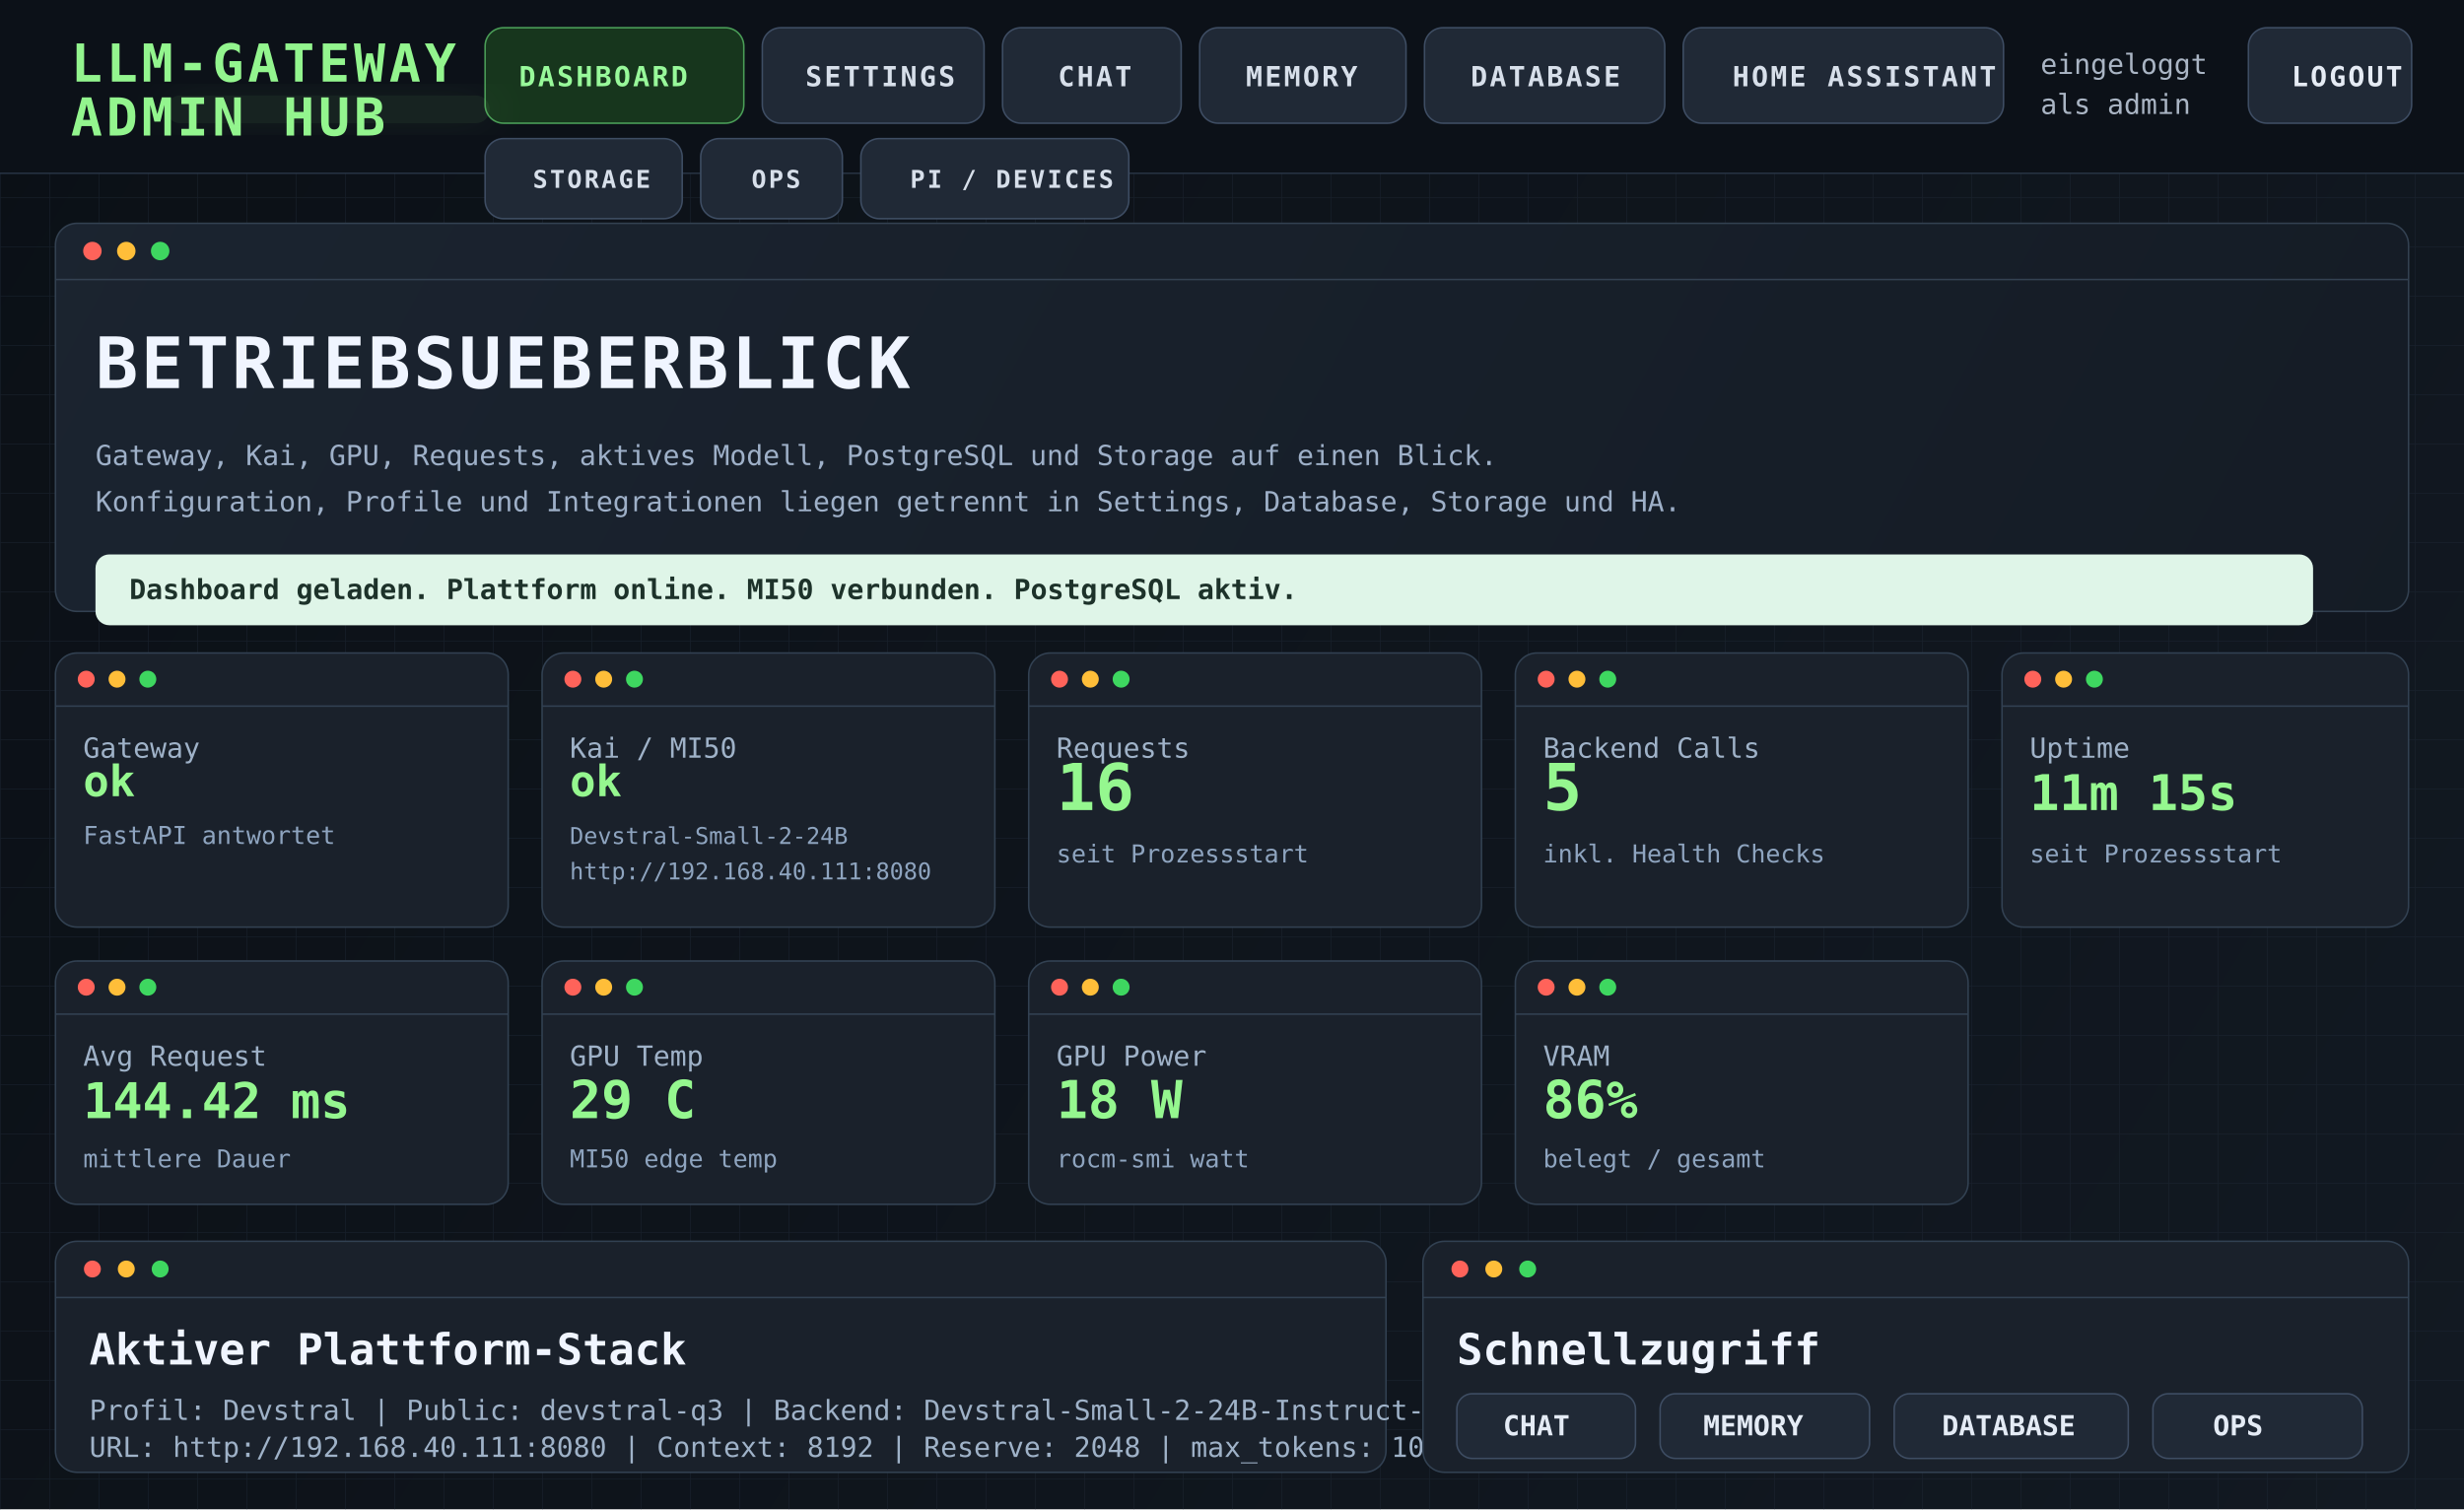
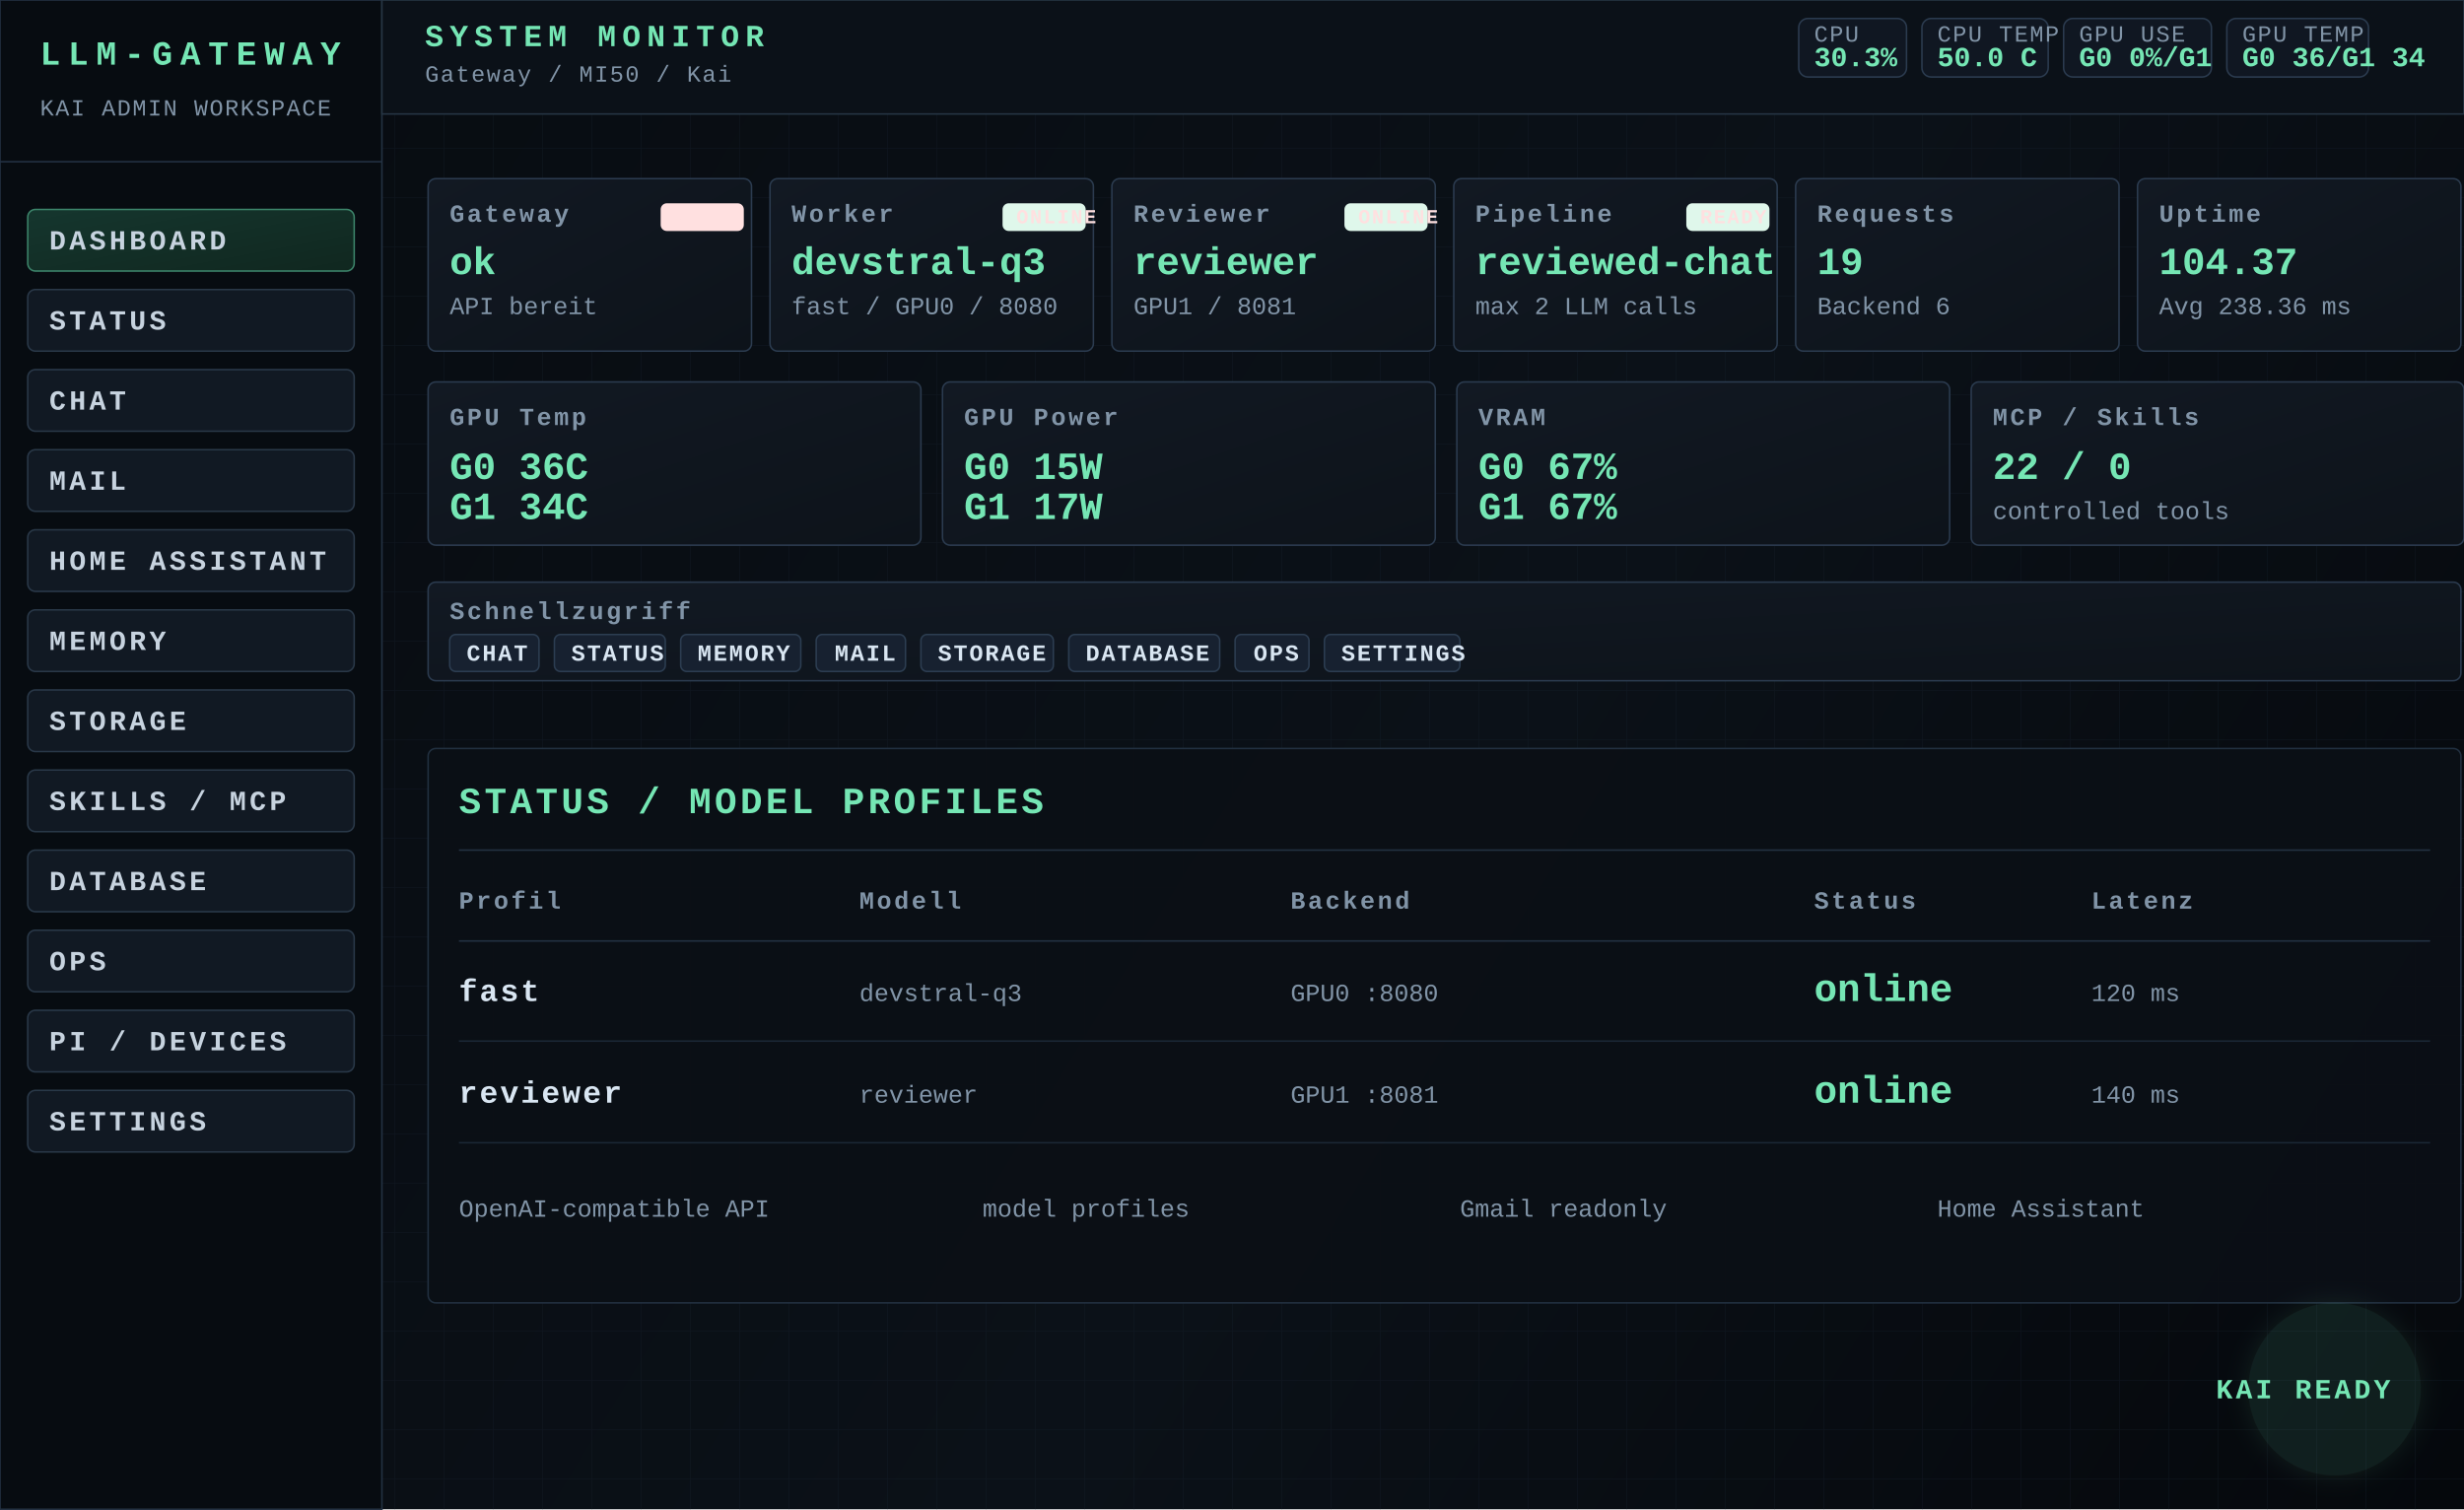
<svg xmlns="http://www.w3.org/2000/svg" width="1600" height="980" viewBox="0 0 1600 980" fill="none" role="img" aria-labelledby="title desc">
  <defs>
    <linearGradient id="bg" x1="0" y1="0" x2="1600" y2="980" gradientUnits="userSpaceOnUse">
-       <stop stop-color="#0B1016" />
-       <stop offset="1" stop-color="#121922" />
+       <stop stop-color="#070B10" />
+       <stop offset="0.58" stop-color="#0B1118" />
+       <stop offset="1" stop-color="#05080C" />
    </linearGradient>
-     <linearGradient id="hero" x1="0" y1="120" x2="1600" y2="980" gradientUnits="userSpaceOnUse">
-       <stop stop-color="#1B2430" />
-       <stop offset="1" stop-color="#131A23" />
+     <linearGradient id="panel" x1="0" y1="0" x2="1" y2="1">
+       <stop stop-color="#121923" />
+       <stop offset="1" stop-color="#0D131A" />
+     </linearGradient>
+     <linearGradient id="active" x1="0" y1="0" x2="1" y2="1">
+       <stop stop-color="#15362E" />
+       <stop offset="1" stop-color="#10271F" />
    </linearGradient>
    <pattern id="grid" width="32" height="32" patternUnits="userSpaceOnUse">
-       <path d="M 32 0 L 0 0 0 32" stroke="#1E2835" stroke-width="1" />
+       <path d="M32 0H0V32" stroke="#17202B" stroke-width="1" opacity="0.75" />
    </pattern>
-     <filter id="softGlow" x="-40%" y="-40%" width="180%" height="180%">
-       <feGaussianBlur stdDeviation="14" result="blur" />
+     <filter id="glow" x="-20%" y="-20%" width="140%" height="140%">
+       <feGaussianBlur stdDeviation="8" result="blur" />
      <feMerge>
        <feMergeNode in="blur" />
        <feMergeNode in="SourceGraphic" />
      </feMerge>
    </filter>
+     <style>
+       .mono{font-family: ui-monospace, SFMono-Regular, Consolas, 'Liberation Mono', monospace;}
+       .label{fill:#8194A7;font-size:16px;letter-spacing:1.7px;font-weight:700;text-transform:uppercase;}
+       .small{fill:#8194A7;font-size:15px;letter-spacing:1px;}
+       .value{fill:#75E6B4;font-size:25px;font-weight:800;}
+       .title{fill:#D9E6F2;font-size:20px;font-weight:800;letter-spacing:1.4px;}
+       .chip{fill:#75E6B4;font-size:18px;font-weight:800;}
+       .muted{fill:#8194A7;font-size:16px;}
+       .nav{fill:#C7D3DF;font-size:18px;font-weight:800;letter-spacing:2.2px;}
+       .status{fill:#FFE0E0;font-size:13px;font-weight:900;letter-spacing:1px;}
+     </style>
  </defs>
  <rect width="1600" height="980" fill="url(#bg)" />
  <rect width="1600" height="980" fill="url(#grid)" opacity="0.55" />
-   <rect x="0" y="0" width="1600" height="112" fill="#0C1118" />
-   <line x1="0" y1="112.5" x2="1600" y2="112.5" stroke="#263242" />
-   <text x="46" y="53" fill="#93F58E" font-family="monospace" font-size="34" font-weight="700" letter-spacing="2.5">LLM-GATEWAY</text>
-   <text x="46" y="88" fill="#93F58E" font-family="monospace" font-size="34" font-weight="700" letter-spacing="2.5">ADMIN HUB</text>
-   <g font-family="monospace" font-size="18" font-weight="600">
-     <rect x="315" y="18" width="168" height="62" rx="12" fill="#17361D" stroke="#4A9E57" />
-     <text x="337" y="56" fill="#98F99A" letter-spacing="1.5">DASHBOARD</text>
-     <rect x="495" y="18" width="144" height="62" rx="12" fill="#202936" stroke="#3E4D63" />
-     <text x="523" y="56" fill="#D7DFEA" letter-spacing="1.5">SETTINGS</text>
-     <rect x="651" y="18" width="116" height="62" rx="12" fill="#202936" stroke="#3E4D63" />
-     <text x="687" y="56" fill="#D7DFEA" letter-spacing="1.5">CHAT</text>
-     <rect x="779" y="18" width="134" height="62" rx="12" fill="#202936" stroke="#3E4D63" />
-     <text x="809" y="56" fill="#D7DFEA" letter-spacing="1.5">MEMORY</text>
-     <rect x="925" y="18" width="156" height="62" rx="12" fill="#202936" stroke="#3E4D63" />
-     <text x="955" y="56" fill="#D7DFEA" letter-spacing="1.5">DATABASE</text>
-     <rect x="1093" y="18" width="208" height="62" rx="12" fill="#202936" stroke="#3E4D63" />
-     <text x="1125" y="56" fill="#D7DFEA" letter-spacing="1.5">HOME ASSISTANT</text>
-     <rect x="315" y="90" width="128" height="52" rx="12" fill="#202936" stroke="#3E4D63" />
-     <text x="346" y="122" fill="#D7DFEA" font-size="16" letter-spacing="1.5">STORAGE</text>
-     <rect x="455" y="90" width="92" height="52" rx="12" fill="#202936" stroke="#3E4D63" />
-     <text x="488" y="122" fill="#D7DFEA" font-size="16" letter-spacing="1.5">OPS</text>
-     <rect x="559" y="90" width="174" height="52" rx="12" fill="#202936" stroke="#3E4D63" />
-     <text x="591" y="122" fill="#D7DFEA" font-size="16" letter-spacing="1.5">PI / DEVICES</text>
-   </g>
-   <text x="1325" y="48" fill="#AAB5C4" font-family="monospace" font-size="18">eingeloggt</text>
-   <text x="1325" y="74" fill="#AAB5C4" font-family="monospace" font-size="18">als admin</text>
-   <rect x="1460" y="18" width="106" height="62" rx="12" fill="#202936" stroke="#3E4D63" />
-   <text x="1488" y="56" fill="#E5EBF4" font-family="monospace" font-size="18" font-weight="600" letter-spacing="1.4">LOGOUT</text>
-   <g>
-     <rect x="36" y="145" width="1528" height="252" rx="14" fill="url(#hero)" stroke="#334151" />
-     <line x1="36" y1="181.5" x2="1564" y2="181.5" stroke="#334151" />
-     <circle cx="60" cy="163" r="6" fill="#FF635A" />
-     <circle cx="82" cy="163" r="6" fill="#FFBE39" />
-     <circle cx="104" cy="163" r="6" fill="#3ED760" />
-     <text x="62" y="252" fill="#F0F5FF" font-family="monospace" font-size="46" font-weight="700" letter-spacing="1.8">BETRIEBSUEBERBLICK</text>
-     <text x="62" y="302" fill="#9EB0C8" font-family="monospace" font-size="18">Gateway, Kai, GPU, Requests, aktives Modell, PostgreSQL und Storage auf einen Blick.</text>
-     <text x="62" y="332" fill="#9EB0C8" font-family="monospace" font-size="18">Konfiguration, Profile und Integrationen liegen getrennt in Settings, Database, Storage und HA.</text>
-     <rect x="62" y="360" width="1440" height="46" rx="9" fill="#DFF5E8" />
-     <text x="84" y="389" fill="#1D322A" font-family="monospace" font-size="18" font-weight="700">Dashboard geladen. Plattform online. MI50 verbunden. PostgreSQL aktiv.</text>
-   </g>
-   <g font-family="monospace">
-     <g transform="translate(36 424)">
-       <rect width="294" height="178" rx="14" fill="#1A212B" stroke="#324152" />
-       <line x1="0" y1="34.5" x2="294" y2="34.5" stroke="#324152" />
-       <circle cx="20" cy="17" r="5.5" fill="#FF635A" />
-       <circle cx="40" cy="17" r="5.5" fill="#FFBE39" />
-       <circle cx="60" cy="17" r="5.5" fill="#3ED760" />
-       <text x="18" y="93" fill="#95F78F" font-size="28" font-weight="700">ok</text>
-       <text x="18" y="68" fill="#9FB2C8" font-size="18">Gateway</text>
-       <text x="18" y="124" fill="#8EA4BF" font-size="16">FastAPI antwortet</text>
-     </g>
-     <g transform="translate(352 424)">
-       <rect width="294" height="178" rx="14" fill="#1A212B" stroke="#324152" />
-       <line x1="0" y1="34.5" x2="294" y2="34.5" stroke="#324152" />
-       <circle cx="20" cy="17" r="5.5" fill="#FF635A" />
-       <circle cx="40" cy="17" r="5.5" fill="#FFBE39" />
-       <circle cx="60" cy="17" r="5.5" fill="#3ED760" />
-       <text x="18" y="68" fill="#9FB2C8" font-size="18">Kai / MI50</text>
-       <text x="18" y="93" fill="#95F78F" font-size="28" font-weight="700">ok</text>
-       <text x="18" y="124" fill="#8EA4BF" font-size="15">Devstral-Small-2-24B</text>
-       <text x="18" y="147" fill="#8EA4BF" font-size="15">http://192.168.40.111:8080</text>
-     </g>
-     <g transform="translate(668 424)">
-       <rect width="294" height="178" rx="14" fill="#1A212B" stroke="#324152" />
-       <line x1="0" y1="34.5" x2="294" y2="34.5" stroke="#324152" />
-       <circle cx="20" cy="17" r="5.5" fill="#FF635A" />
-       <circle cx="40" cy="17" r="5.5" fill="#FFBE39" />
-       <circle cx="60" cy="17" r="5.5" fill="#3ED760" />
-       <text x="18" y="68" fill="#9FB2C8" font-size="18">Requests</text>
-       <text x="18" y="102" fill="#95F78F" font-size="42" font-weight="700">16</text>
-       <text x="18" y="136" fill="#8EA4BF" font-size="16">seit Prozessstart</text>
-     </g>
-     <g transform="translate(984 424)">
-       <rect width="294" height="178" rx="14" fill="#1A212B" stroke="#324152" />
-       <line x1="0" y1="34.5" x2="294" y2="34.5" stroke="#324152" />
-       <circle cx="20" cy="17" r="5.5" fill="#FF635A" />
-       <circle cx="40" cy="17" r="5.5" fill="#FFBE39" />
-       <circle cx="60" cy="17" r="5.5" fill="#3ED760" />
-       <text x="18" y="68" fill="#9FB2C8" font-size="18">Backend Calls</text>
-       <text x="18" y="102" fill="#95F78F" font-size="42" font-weight="700">5</text>
-       <text x="18" y="136" fill="#8EA4BF" font-size="16">inkl. Health Checks</text>
-     </g>
-     <g transform="translate(1300 424)">
-       <rect width="264" height="178" rx="14" fill="#1A212B" stroke="#324152" />
-       <line x1="0" y1="34.5" x2="264" y2="34.5" stroke="#324152" />
-       <circle cx="20" cy="17" r="5.5" fill="#FF635A" />
-       <circle cx="40" cy="17" r="5.5" fill="#FFBE39" />
-       <circle cx="60" cy="17" r="5.5" fill="#3ED760" />
-       <text x="18" y="68" fill="#9FB2C8" font-size="18">Uptime</text>
-       <text x="18" y="102" fill="#95F78F" font-size="32" font-weight="700">11m 15s</text>
-       <text x="18" y="136" fill="#8EA4BF" font-size="16">seit Prozessstart</text>
-     </g>
-   </g>
-   <g font-family="monospace">
-     <g transform="translate(36 624)">
-       <rect width="294" height="158" rx="14" fill="#1A212B" stroke="#324152" />
-       <line x1="0" y1="34.5" x2="294" y2="34.5" stroke="#324152" />
-       <circle cx="20" cy="17" r="5.5" fill="#FF635A" />
-       <circle cx="40" cy="17" r="5.5" fill="#FFBE39" />
-       <circle cx="60" cy="17" r="5.5" fill="#3ED760" />
-       <text x="18" y="68" fill="#9FB2C8" font-size="18">Avg Request</text>
-       <text x="18" y="102" fill="#95F78F" font-size="32" font-weight="700">144.42 ms</text>
-       <text x="18" y="134" fill="#8EA4BF" font-size="16">mittlere Dauer</text>
-     </g>
-     <g transform="translate(352 624)">
-       <rect width="294" height="158" rx="14" fill="#1A212B" stroke="#324152" />
-       <line x1="0" y1="34.5" x2="294" y2="34.5" stroke="#324152" />
-       <circle cx="20" cy="17" r="5.5" fill="#FF635A" />
-       <circle cx="40" cy="17" r="5.5" fill="#FFBE39" />
-       <circle cx="60" cy="17" r="5.5" fill="#3ED760" />
-       <text x="18" y="68" fill="#9FB2C8" font-size="18">GPU Temp</text>
-       <text x="18" y="102" fill="#95F78F" font-size="34" font-weight="700">29 C</text>
-       <text x="18" y="134" fill="#8EA4BF" font-size="16">MI50 edge temp</text>
-     </g>
-     <g transform="translate(668 624)">
-       <rect width="294" height="158" rx="14" fill="#1A212B" stroke="#324152" />
-       <line x1="0" y1="34.5" x2="294" y2="34.5" stroke="#324152" />
-       <circle cx="20" cy="17" r="5.5" fill="#FF635A" />
-       <circle cx="40" cy="17" r="5.5" fill="#FFBE39" />
-       <circle cx="60" cy="17" r="5.5" fill="#3ED760" />
-       <text x="18" y="68" fill="#9FB2C8" font-size="18">GPU Power</text>
-       <text x="18" y="102" fill="#95F78F" font-size="34" font-weight="700">18 W</text>
-       <text x="18" y="134" fill="#8EA4BF" font-size="16">rocm-smi watt</text>
-     </g>
-     <g transform="translate(984 624)">
-       <rect width="294" height="158" rx="14" fill="#1A212B" stroke="#324152" />
-       <line x1="0" y1="34.5" x2="294" y2="34.5" stroke="#324152" />
-       <circle cx="20" cy="17" r="5.5" fill="#FF635A" />
-       <circle cx="40" cy="17" r="5.5" fill="#FFBE39" />
-       <circle cx="60" cy="17" r="5.5" fill="#3ED760" />
-       <text x="18" y="68" fill="#9FB2C8" font-size="18">VRAM</text>
-       <text x="18" y="102" fill="#95F78F" font-size="34" font-weight="700">86%</text>
-       <text x="18" y="134" fill="#8EA4BF" font-size="16">belegt / gesamt</text>
-     </g>
-   </g>
-   <g>
-     <rect x="36" y="806" width="864" height="150" rx="14" fill="#1A212B" stroke="#324152" />
-     <line x1="36" y1="842.5" x2="900" y2="842.5" stroke="#324152" />
-     <circle cx="60" cy="824" r="5.5" fill="#FF635A" />
-     <circle cx="82" cy="824" r="5.5" fill="#FFBE39" />
-     <circle cx="104" cy="824" r="5.5" fill="#3ED760" />
-     <text x="58" y="886" fill="#F0F5FF" font-family="monospace" font-size="28" font-weight="700">Aktiver Plattform-Stack</text>
-     <text x="58" y="922" fill="#9FB2C8" font-family="monospace" font-size="18">Profil: Devstral   |   Public: devstral-q3   |   Backend: Devstral-Small-2-24B-Instruct-2512-Q3_K_M.gguf</text>
-     <text x="58" y="946" fill="#9FB2C8" font-family="monospace" font-size="18">URL: http://192.168.40.111:8080   |   Context: 8192   |   Reserve: 2048   |   max_tokens: 1024</text>
-   </g>
-   <g>
-     <rect x="924" y="806" width="640" height="150" rx="14" fill="#1A212B" stroke="#324152" />
-     <line x1="924" y1="842.5" x2="1564" y2="842.5" stroke="#324152" />
-     <circle cx="948" cy="824" r="5.5" fill="#FF635A" />
-     <circle cx="970" cy="824" r="5.5" fill="#FFBE39" />
-     <circle cx="992" cy="824" r="5.5" fill="#3ED760" />
-     <text x="946" y="886" fill="#F0F5FF" font-family="monospace" font-size="28" font-weight="700">Schnellzugriff</text>
-     <g font-family="monospace" font-size="18" font-weight="600">
-       <rect x="946" y="905" width="116" height="42" rx="10" fill="#202936" stroke="#3E4D63" />
-       <text x="976" y="932" fill="#E4EBF5">CHAT</text>
-       <rect x="1078" y="905" width="136" height="42" rx="10" fill="#202936" stroke="#3E4D63" />
-       <text x="1106" y="932" fill="#E4EBF5">MEMORY</text>
-       <rect x="1230" y="905" width="152" height="42" rx="10" fill="#202936" stroke="#3E4D63" />
-       <text x="1261" y="932" fill="#E4EBF5">DATABASE</text>
-       <rect x="1398" y="905" width="136" height="42" rx="10" fill="#202936" stroke="#3E4D63" />
-       <text x="1437" y="932" fill="#E4EBF5">OPS</text>
-     </g>
-   </g>
-   <rect x="108" y="62" width="210" height="18" rx="9" fill="#93F58E" opacity="0.08" filter="url(#softGlow)" />
+   <rect x="0" y="0" width="248" height="980" fill="#070C11" stroke="#233142" />
+   <text x="26" y="42" class="mono" fill="#75E6B4" font-size="22" font-weight="900" letter-spacing="5">LLM-GATEWAY</text>
+   <text x="26" y="75" class="mono small">KAI ADMIN WORKSPACE</text>
+   <line x1="0" y1="105" x2="248" y2="105" stroke="#233142" />
+   <g class="mono">
+     <rect x="18" y="136" width="212" height="40" rx="5" fill="url(#active)" stroke="#3C846A" />
+     <text x="32" y="162" class="nav" fill="#75E6B4">DASHBOARD</text>
+     <rect x="18" y="188" width="212" height="40" rx="5" fill="#111923" stroke="#293848" />
+     <text x="32" y="214" class="nav">STATUS</text>
+     <rect x="18" y="240" width="212" height="40" rx="5" fill="#111923" stroke="#293848" />
+     <text x="32" y="266" class="nav">CHAT</text>
+     <rect x="18" y="292" width="212" height="40" rx="5" fill="#111923" stroke="#293848" />
+     <text x="32" y="318" class="nav">MAIL</text>
+     <rect x="18" y="344" width="212" height="40" rx="5" fill="#111923" stroke="#293848" />
+     <text x="32" y="370" class="nav">HOME ASSISTANT</text>
+     <rect x="18" y="396" width="212" height="40" rx="5" fill="#111923" stroke="#293848" />
+     <text x="32" y="422" class="nav">MEMORY</text>
+     <rect x="18" y="448" width="212" height="40" rx="5" fill="#111923" stroke="#293848" />
+     <text x="32" y="474" class="nav">STORAGE</text>
+     <rect x="18" y="500" width="212" height="40" rx="5" fill="#111923" stroke="#293848" />
+     <text x="32" y="526" class="nav">SKILLS / MCP</text>
+     <rect x="18" y="552" width="212" height="40" rx="5" fill="#111923" stroke="#293848" />
+     <text x="32" y="578" class="nav">DATABASE</text>
+     <rect x="18" y="604" width="212" height="40" rx="5" fill="#111923" stroke="#293848" />
+     <text x="32" y="630" class="nav">OPS</text>
+     <rect x="18" y="656" width="212" height="40" rx="5" fill="#111923" stroke="#293848" />
+     <text x="32" y="682" class="nav">PI / DEVICES</text>
+     <rect x="18" y="708" width="212" height="40" rx="5" fill="#111923" stroke="#293848" />
+     <text x="32" y="734" class="nav">SETTINGS</text>
+   </g>
+   <rect x="248" y="0" width="1352" height="74" fill="#0B1118" stroke="#263544" />
+   <text x="276" y="30" class="mono" fill="#75E6B4" font-size="20" font-weight="900" letter-spacing="4">SYSTEM MONITOR</text>
+   <text x="276" y="53" class="mono small">Gateway / MI50 / Kai</text>
+   <g class="mono">
+     <rect x="1168" y="12" width="70" height="38" rx="6" fill="#101722" stroke="#2B3B4F" />
+     <text x="1178" y="27" class="small" font-size="10">CPU</text>
+     <text x="1178" y="43" class="chip" font-size="15">30.3%</text>
+     <rect x="1248" y="12" width="82" height="38" rx="6" fill="#101722" stroke="#2B3B4F" />
+     <text x="1258" y="27" class="small" font-size="10">CPU TEMP</text>
+     <text x="1258" y="43" class="chip" font-size="15">50.0 C</text>
+     <rect x="1340" y="12" width="96" height="38" rx="6" fill="#101722" stroke="#2B3B4F" />
+     <text x="1350" y="27" class="small" font-size="10">GPU USE</text>
+     <text x="1350" y="43" class="chip" font-size="15">G0 0%/G1 0%</text>
+     <rect x="1446" y="12" width="92" height="38" rx="6" fill="#101722" stroke="#2B3B4F" />
+     <text x="1456" y="27" class="small" font-size="10">GPU TEMP</text>
+     <text x="1456" y="43" class="chip" font-size="15">G0 36/G1 34</text>
+   </g>
+   <g class="mono" transform="translate(278 116)">
+     <g>
+       <rect width="210" height="112" rx="5" fill="url(#panel)" stroke="#2B3B4F" />
+       <text x="14" y="28" class="label">Gateway</text>
+       <rect x="151" y="16" width="54" height="18" rx="4" fill="#FFE0E0" />
+       <text x="158" y="29" class="status" fill="#983333">CHECK</text>
+       <text x="14" y="62" class="value">ok</text>
+       <text x="14" y="88" class="muted">API bereit</text>
+     </g>
+     <g transform="translate(222 0)">
+       <rect width="210" height="112" rx="5" fill="url(#panel)" stroke="#2B3B4F" />
+       <text x="14" y="28" class="label">Worker</text>
+       <rect x="151" y="16" width="54" height="18" rx="4" fill="#DFF7EB" />
+       <text x="160" y="29" class="status" fill="#173C2D">ONLINE</text>
+       <text x="14" y="62" class="value">devstral-q3</text>
+       <text x="14" y="88" class="muted">fast / GPU0 / 8080</text>
+     </g>
+     <g transform="translate(444 0)">
+       <rect width="210" height="112" rx="5" fill="url(#panel)" stroke="#2B3B4F" />
+       <text x="14" y="28" class="label">Reviewer</text>
+       <rect x="151" y="16" width="54" height="18" rx="4" fill="#DFF7EB" />
+       <text x="160" y="29" class="status" fill="#173C2D">ONLINE</text>
+       <text x="14" y="62" class="value">reviewer</text>
+       <text x="14" y="88" class="muted">GPU1 / 8081</text>
+     </g>
+     <g transform="translate(666 0)">
+       <rect width="210" height="112" rx="5" fill="url(#panel)" stroke="#2B3B4F" />
+       <text x="14" y="28" class="label">Pipeline</text>
+       <rect x="151" y="16" width="54" height="18" rx="4" fill="#DFF7EB" />
+       <text x="160" y="29" class="status" fill="#173C2D">READY</text>
+       <text x="14" y="62" class="value">reviewed-chat</text>
+       <text x="14" y="88" class="muted">max 2 LLM calls</text>
+     </g>
+     <g transform="translate(888 0)">
+       <rect width="210" height="112" rx="5" fill="url(#panel)" stroke="#2B3B4F" />
+       <text x="14" y="28" class="label">Requests</text>
+       <text x="14" y="62" class="value">19</text>
+       <text x="14" y="88" class="muted">Backend 6</text>
+     </g>
+     <g transform="translate(1110 0)">
+       <rect width="210" height="112" rx="5" fill="url(#panel)" stroke="#2B3B4F" />
+       <text x="14" y="28" class="label">Uptime</text>
+       <text x="14" y="62" class="value">104.37</text>
+       <text x="14" y="88" class="muted">Avg 238.36 ms</text>
+     </g>
+   </g>
+   <g class="mono" transform="translate(278 248)">
+     <g>
+       <rect width="320" height="106" rx="5" fill="url(#panel)" stroke="#2B3B4F" />
+       <text x="14" y="28" class="label">GPU Temp</text>
+       <text x="14" y="63" class="value">G0 36C</text>
+       <text x="14" y="89" class="value">G1 34C</text>
+     </g>
+     <g transform="translate(334 0)">
+       <rect width="320" height="106" rx="5" fill="url(#panel)" stroke="#2B3B4F" />
+       <text x="14" y="28" class="label">GPU Power</text>
+       <text x="14" y="63" class="value">G0 15W</text>
+       <text x="14" y="89" class="value">G1 17W</text>
+     </g>
+     <g transform="translate(668 0)">
+       <rect width="320" height="106" rx="5" fill="url(#panel)" stroke="#2B3B4F" />
+       <text x="14" y="28" class="label">VRAM</text>
+       <text x="14" y="63" class="value">G0 67%</text>
+       <text x="14" y="89" class="value">G1 67%</text>
+     </g>
+     <g transform="translate(1002 0)">
+       <rect width="320" height="106" rx="5" fill="url(#panel)" stroke="#2B3B4F" />
+       <text x="14" y="28" class="label">MCP / Skills</text>
+       <text x="14" y="63" class="value">22 / 0</text>
+       <text x="14" y="89" class="muted">controlled tools</text>
+     </g>
+   </g>
+   <g class="mono" transform="translate(278 378)">
+     <rect width="1320" height="64" rx="5" fill="url(#panel)" stroke="#2B3B4F" />
+     <text x="14" y="24" class="label">Schnellzugriff</text>
+     <g font-size="15" font-weight="800" letter-spacing="1.2">
+       <rect x="14" y="34" width="58" height="24" rx="4" fill="#172130" stroke="#2C3D51" />
+       <text x="25" y="51" fill="#D9E6F2">CHAT</text>
+       <rect x="82" y="34" width="72" height="24" rx="4" fill="#172130" stroke="#2C3D51" />
+       <text x="93" y="51" fill="#D9E6F2">STATUS</text>
+       <rect x="164" y="34" width="78" height="24" rx="4" fill="#172130" stroke="#2C3D51" />
+       <text x="175" y="51" fill="#D9E6F2">MEMORY</text>
+       <rect x="252" y="34" width="58" height="24" rx="4" fill="#172130" stroke="#2C3D51" />
+       <text x="264" y="51" fill="#D9E6F2">MAIL</text>
+       <rect x="320" y="34" width="86" height="24" rx="4" fill="#172130" stroke="#2C3D51" />
+       <text x="331" y="51" fill="#D9E6F2">STORAGE</text>
+       <rect x="416" y="34" width="98" height="24" rx="4" fill="#172130" stroke="#2C3D51" />
+       <text x="427" y="51" fill="#D9E6F2">DATABASE</text>
+       <rect x="524" y="34" width="48" height="24" rx="4" fill="#172130" stroke="#2C3D51" />
+       <text x="536" y="51" fill="#D9E6F2">OPS</text>
+       <rect x="582" y="34" width="88" height="24" rx="4" fill="#172130" stroke="#2C3D51" />
+       <text x="593" y="51" fill="#D9E6F2">SETTINGS</text>
+     </g>
+   </g>
+   <g class="mono" transform="translate(278 486)">
+     <rect width="1320" height="360" rx="5" fill="#0A0F15" stroke="#233142" opacity="0.95" />
+     <text x="20" y="42" fill="#75E6B4" font-size="24" font-weight="900" letter-spacing="2.2">STATUS / MODEL PROFILES</text>
+     <line x1="20" y1="66" x2="1300" y2="66" stroke="#233142" />
+     <text x="20" y="104" class="label">Profil</text>
+     <text x="280" y="104" class="label">Modell</text>
+     <text x="560" y="104" class="label">Backend</text>
+     <text x="900" y="104" class="label">Status</text>
+     <text x="1080" y="104" class="label">Latenz</text>
+     <line x1="20" y1="125" x2="1300" y2="125" stroke="#233142" />
+     <text x="20" y="164" class="title">fast</text>
+     <text x="280" y="164" class="muted">devstral-q3</text>
+     <text x="560" y="164" class="muted">GPU0 :8080</text>
+     <text x="900" y="164" class="value">online</text>
+     <text x="1080" y="164" class="muted">120 ms</text>
+     <line x1="20" y1="190" x2="1300" y2="190" stroke="#1B2735" />
+     <text x="20" y="230" class="title">reviewer</text>
+     <text x="280" y="230" class="muted">reviewer</text>
+     <text x="560" y="230" class="muted">GPU1 :8081</text>
+     <text x="900" y="230" class="value">online</text>
+     <text x="1080" y="230" class="muted">140 ms</text>
+     <line x1="20" y1="256" x2="1300" y2="256" stroke="#1B2735" />
+     <text x="20" y="304" class="muted">OpenAI-compatible API</text>
+     <text x="360" y="304" class="muted">model profiles</text>
+     <text x="670" y="304" class="muted">Gmail readonly</text>
+     <text x="980" y="304" class="muted">Home Assistant</text>
+   </g>
+   <circle cx="1516" cy="902" r="56" fill="#75E6B4" opacity="0.10" filter="url(#glow)" />
+   <text x="1439" y="908" class="mono" fill="#75E6B4" font-size="18" font-weight="900" letter-spacing="2">KAI READY</text>
</svg>
